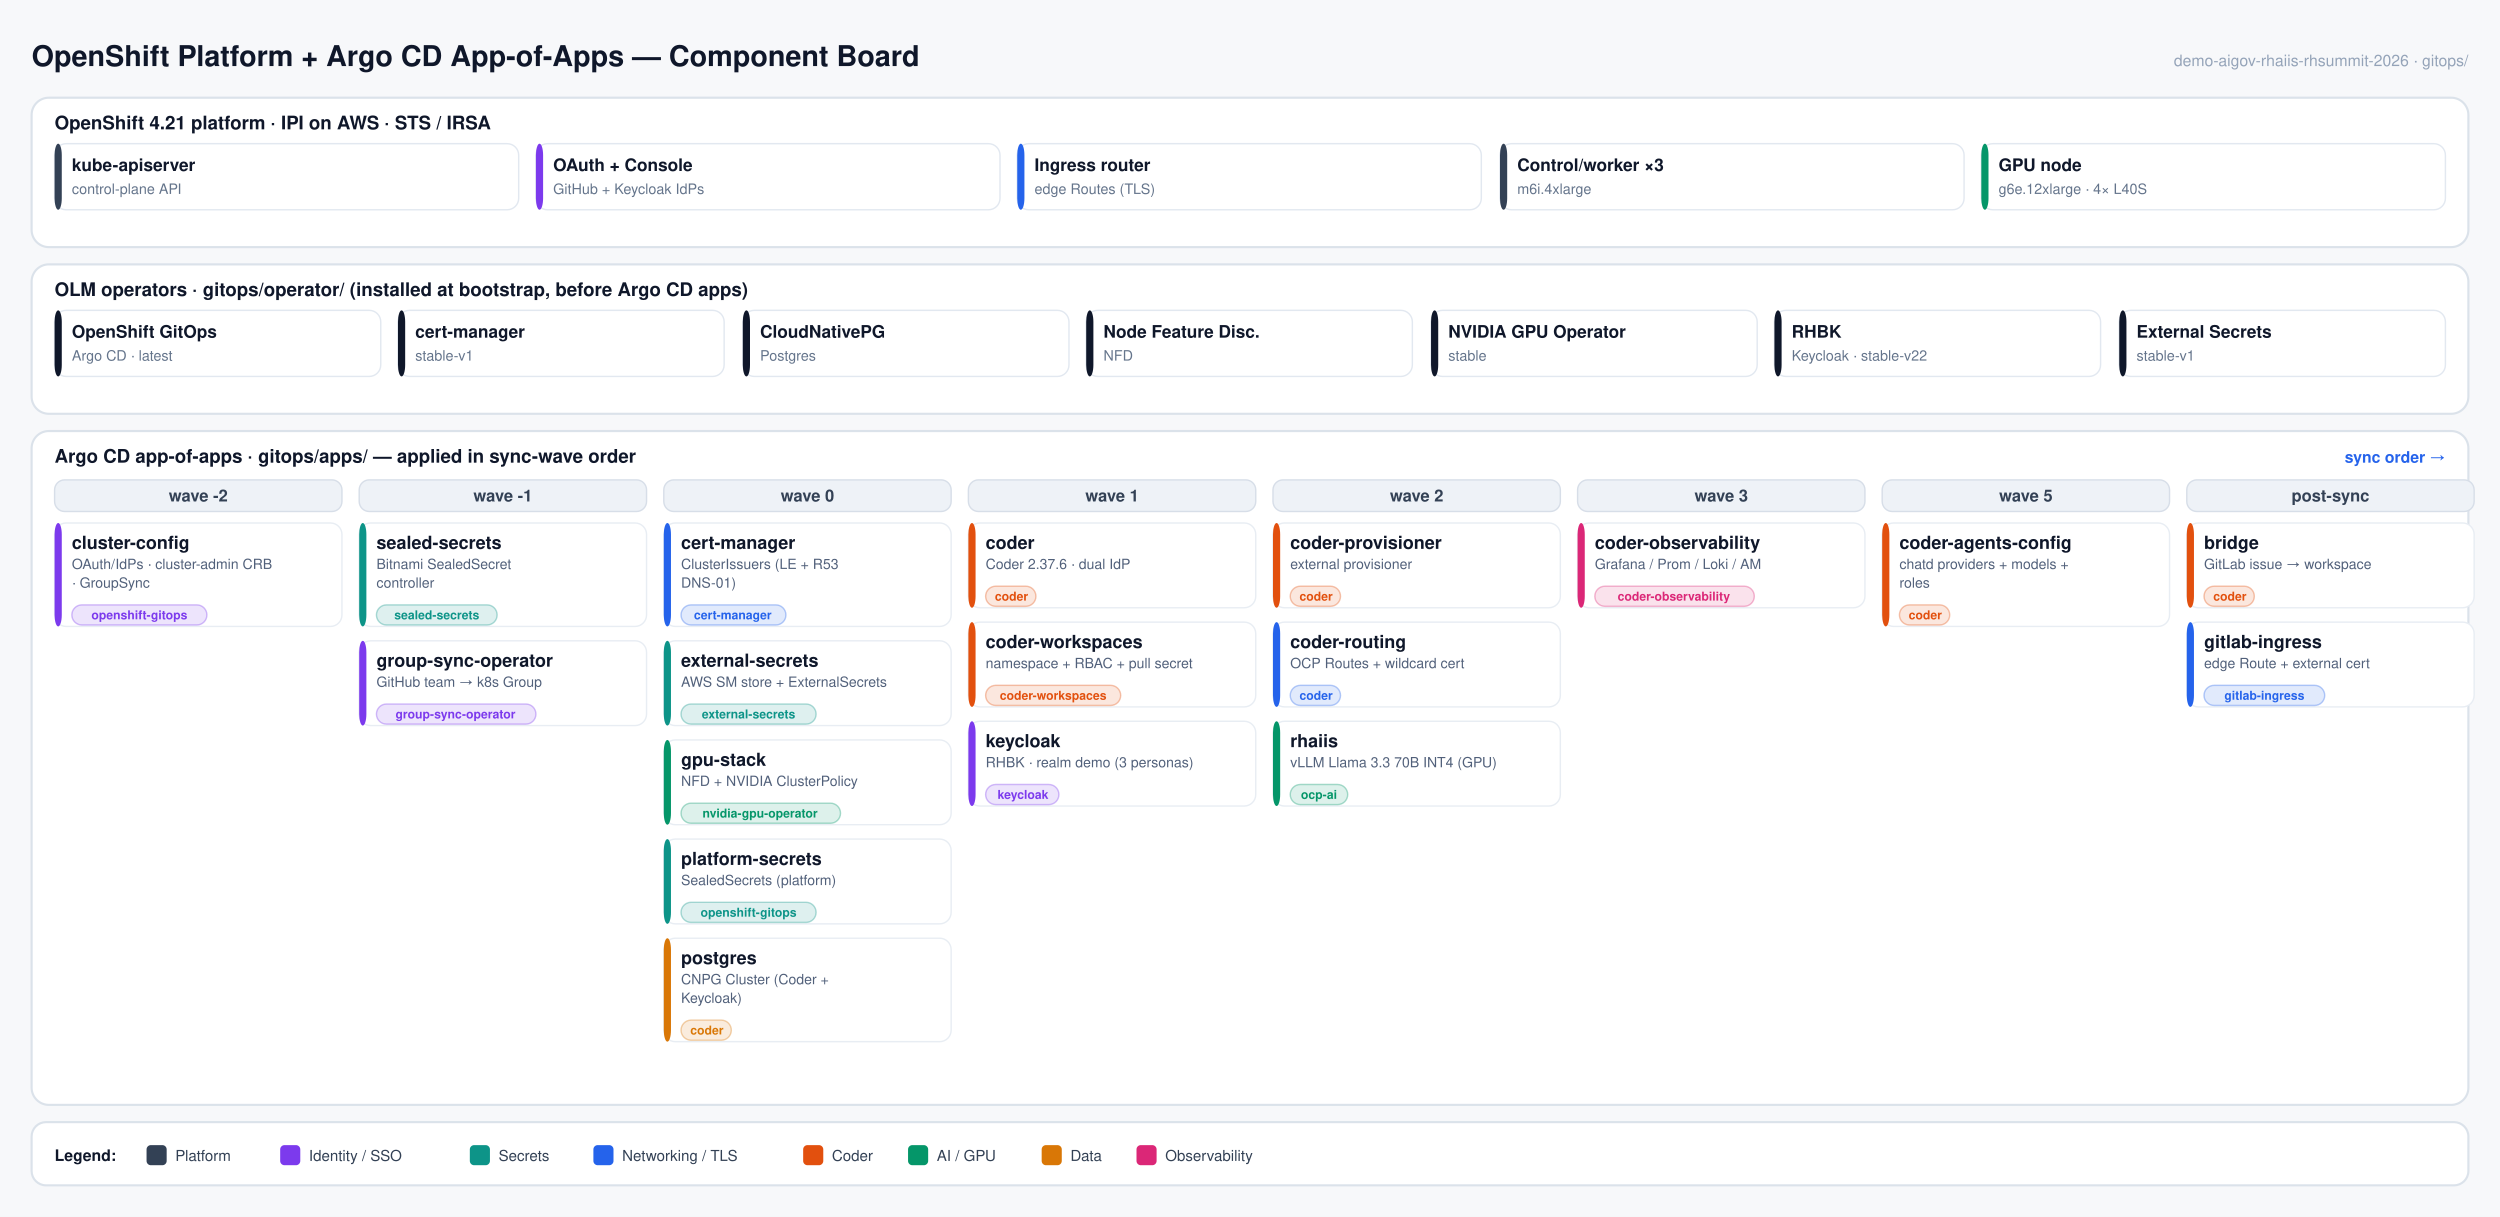
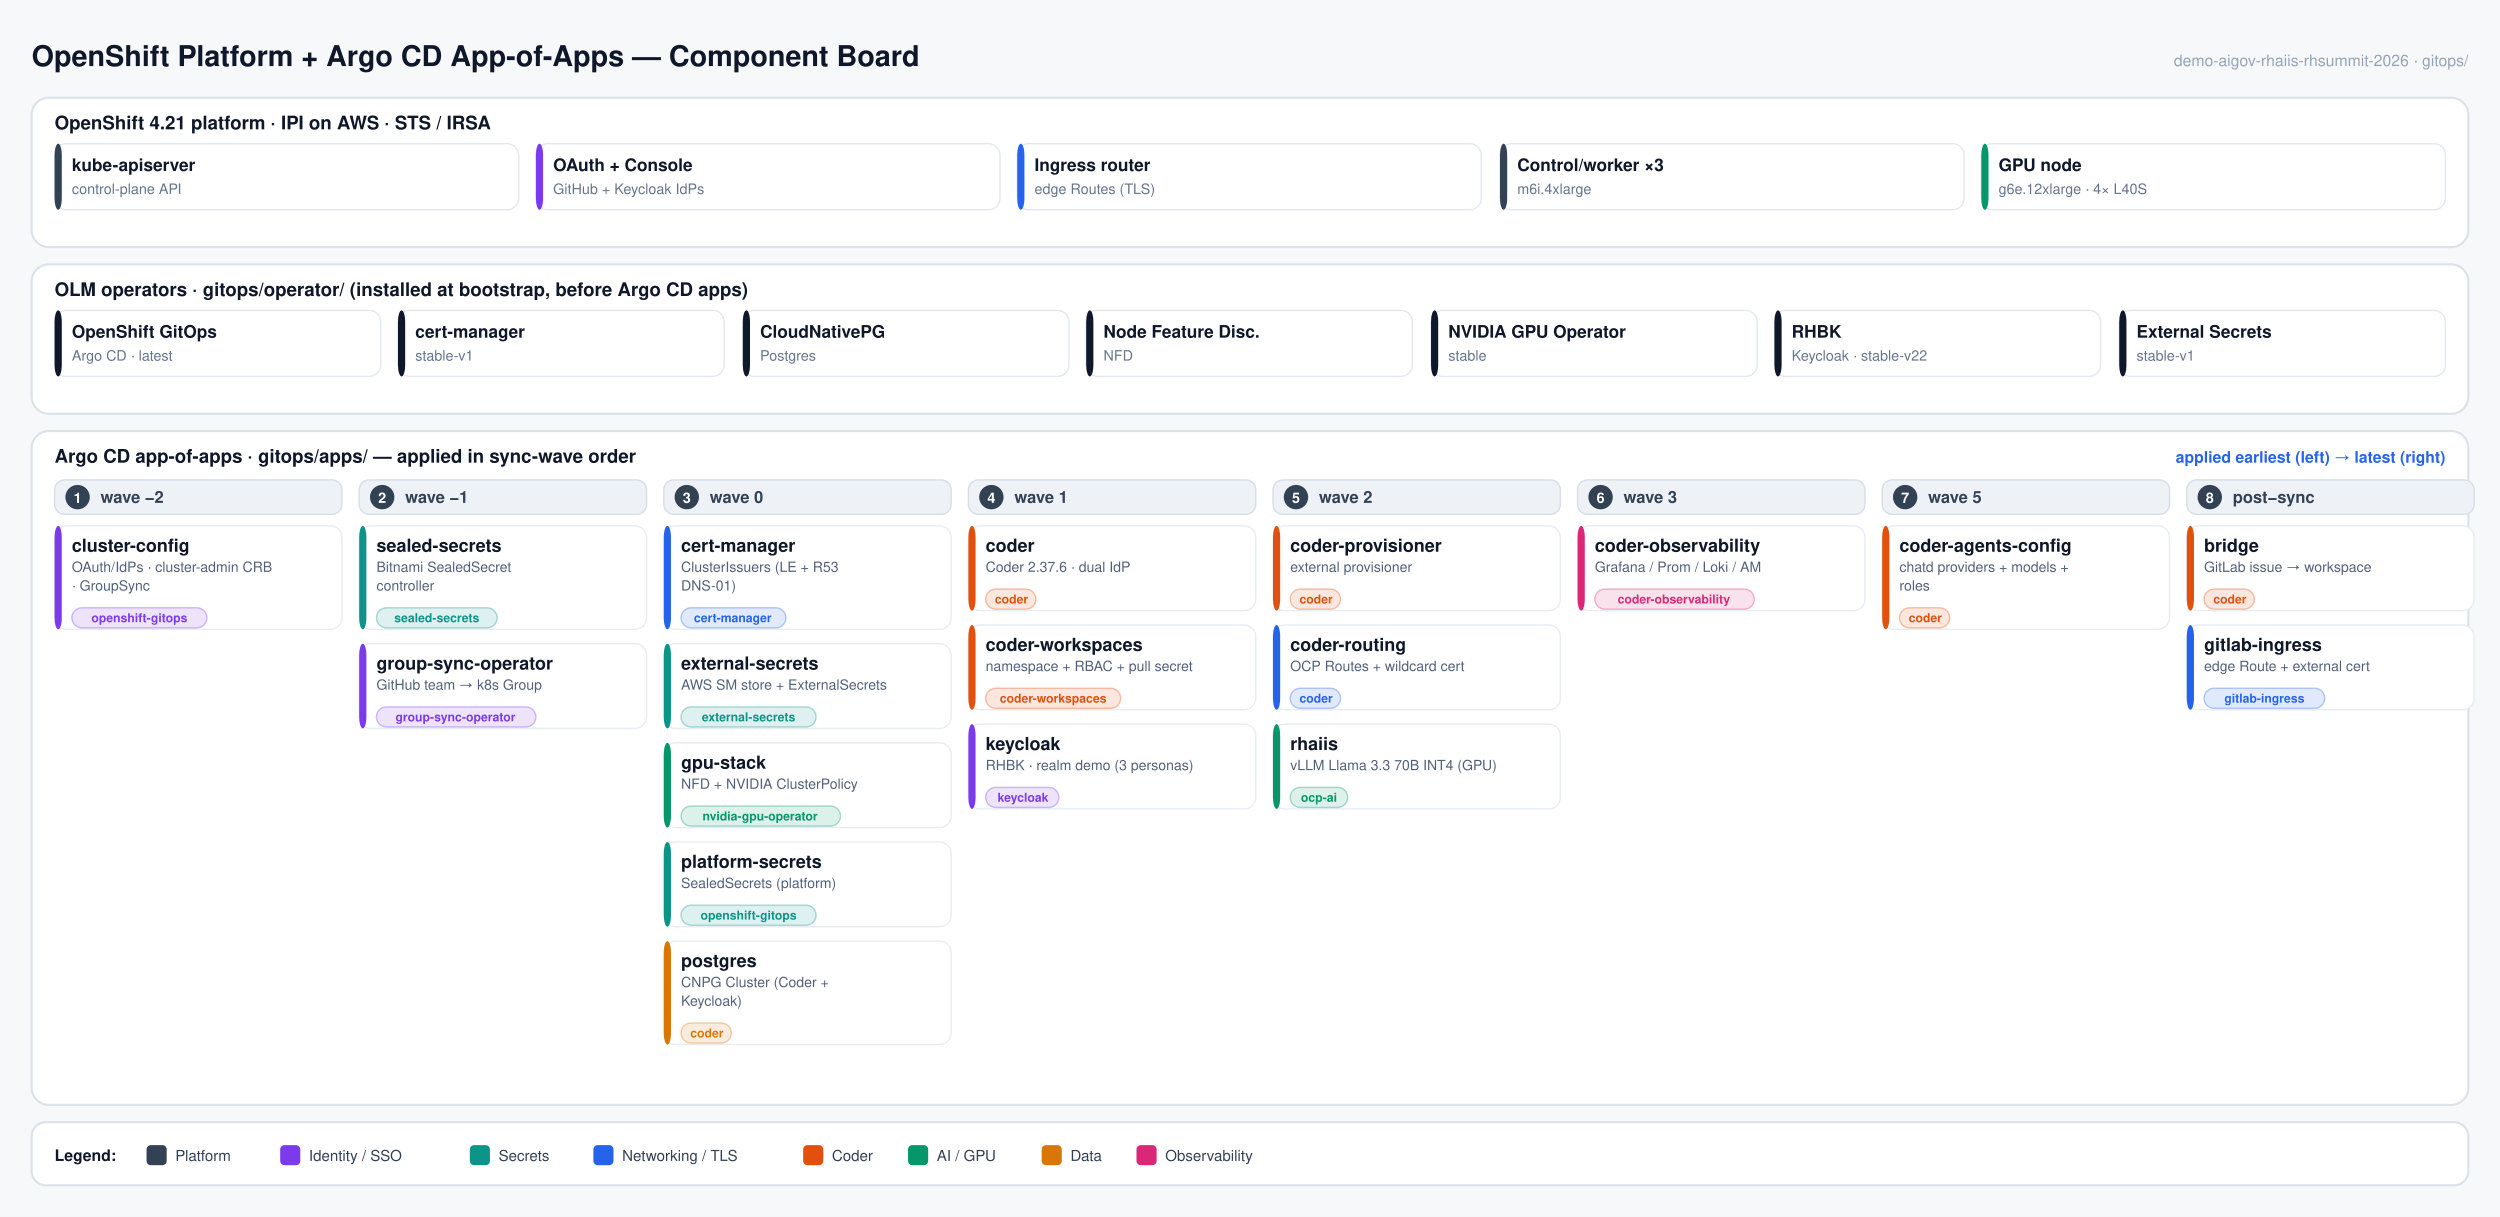
<svg xmlns="http://www.w3.org/2000/svg" width="1740" height="847" viewBox="0 0 1740 847">
  <rect x="0" y="0" width="1740" height="847" rx="0" fill="#f7f8fa" stroke="none" stroke-width="1" />
  <text x="22" y="46" font-family="Helvetica, Arial, sans-serif" font-size="20" font-weight="bold" fill="#0f172a" text-anchor="start">OpenShift Platform + Argo CD App-of-Apps — Component Board</text>
  <text x="1718" y="46" font-family="Helvetica, Arial, sans-serif" font-size="11" font-weight="normal" fill="#94a3b8" text-anchor="end">demo-aigov-rhaiis-rhsummit-2026  ·  gitops/</text>
  <rect x="22" y="68" width="1696" height="104" rx="12" fill="#ffffff" stroke="#dbe2ea" stroke-width="1.5" />
  <text x="38" y="90" font-family="Helvetica, Arial, sans-serif" font-size="13" font-weight="bold" fill="#0f172a" text-anchor="start">OpenShift 4.21 platform  ·  IPI on AWS  ·  STS / IRSA</text>
  <rect x="38" y="100" width="323" height="46" rx="8" fill="#ffffff" stroke="#e2e8f0" stroke-width="1" />
  <rect x="38" y="100" width="5" height="46" rx="8" fill="#334155" stroke="none" stroke-width="1" />
  <text x="50" y="119" font-family="Helvetica, Arial, sans-serif" font-size="12" font-weight="bold" fill="#0f172a" text-anchor="start">kube-apiserver</text>
  <text x="50" y="135" font-family="Helvetica, Arial, sans-serif" font-size="10" font-weight="normal" fill="#64748b" text-anchor="start">control-plane API</text>
  <rect x="373" y="100" width="323" height="46" rx="8" fill="#ffffff" stroke="#e2e8f0" stroke-width="1" />
  <rect x="373" y="100" width="5" height="46" rx="8" fill="#7c3aed" stroke="none" stroke-width="1" />
  <text x="385" y="119" font-family="Helvetica, Arial, sans-serif" font-size="12" font-weight="bold" fill="#0f172a" text-anchor="start">OAuth + Console</text>
  <text x="385" y="135" font-family="Helvetica, Arial, sans-serif" font-size="10" font-weight="normal" fill="#64748b" text-anchor="start">GitHub + Keycloak IdPs</text>
  <rect x="708" y="100" width="323" height="46" rx="8" fill="#ffffff" stroke="#e2e8f0" stroke-width="1" />
  <rect x="708" y="100" width="5" height="46" rx="8" fill="#2563eb" stroke="none" stroke-width="1" />
  <text x="720" y="119" font-family="Helvetica, Arial, sans-serif" font-size="12" font-weight="bold" fill="#0f172a" text-anchor="start">Ingress router</text>
  <text x="720" y="135" font-family="Helvetica, Arial, sans-serif" font-size="10" font-weight="normal" fill="#64748b" text-anchor="start">edge Routes (TLS)</text>
  <rect x="1044" y="100" width="323" height="46" rx="8" fill="#ffffff" stroke="#e2e8f0" stroke-width="1" />
  <rect x="1044" y="100" width="5" height="46" rx="8" fill="#334155" stroke="none" stroke-width="1" />
  <text x="1056" y="119" font-family="Helvetica, Arial, sans-serif" font-size="12" font-weight="bold" fill="#0f172a" text-anchor="start">Control/worker ×3</text>
  <text x="1056" y="135" font-family="Helvetica, Arial, sans-serif" font-size="10" font-weight="normal" fill="#64748b" text-anchor="start">m6i.4xlarge</text>
  <rect x="1379" y="100" width="323" height="46" rx="8" fill="#ffffff" stroke="#e2e8f0" stroke-width="1" />
  <rect x="1379" y="100" width="5" height="46" rx="8" fill="#059669" stroke="none" stroke-width="1" />
  <text x="1391" y="119" font-family="Helvetica, Arial, sans-serif" font-size="12" font-weight="bold" fill="#0f172a" text-anchor="start">GPU node</text>
  <text x="1391" y="135" font-family="Helvetica, Arial, sans-serif" font-size="10" font-weight="normal" fill="#64748b" text-anchor="start">g6e.12xlarge · 4× L40S</text>
  <rect x="22" y="184" width="1696" height="104" rx="12" fill="#ffffff" stroke="#dbe2ea" stroke-width="1.5" />
  <text x="38" y="206" font-family="Helvetica, Arial, sans-serif" font-size="13" font-weight="bold" fill="#0f172a" text-anchor="start">OLM operators  ·  gitops/operator/  (installed at bootstrap, before Argo CD apps)</text>
  <rect x="38" y="216" width="227" height="46" rx="8" fill="#ffffff" stroke="#e2e8f0" stroke-width="1" />
  <rect x="38" y="216" width="5" height="46" rx="8" fill="#0f172a" stroke="none" stroke-width="1" />
  <text x="50" y="235" font-family="Helvetica, Arial, sans-serif" font-size="12" font-weight="bold" fill="#0f172a" text-anchor="start">OpenShift GitOps</text>
  <text x="50" y="251" font-family="Helvetica, Arial, sans-serif" font-size="10" font-weight="normal" fill="#64748b" text-anchor="start">Argo CD · latest</text>
  <rect x="277" y="216" width="227" height="46" rx="8" fill="#ffffff" stroke="#e2e8f0" stroke-width="1" />
  <rect x="277" y="216" width="5" height="46" rx="8" fill="#0f172a" stroke="none" stroke-width="1" />
  <text x="289" y="235" font-family="Helvetica, Arial, sans-serif" font-size="12" font-weight="bold" fill="#0f172a" text-anchor="start">cert-manager</text>
  <text x="289" y="251" font-family="Helvetica, Arial, sans-serif" font-size="10" font-weight="normal" fill="#64748b" text-anchor="start">stable-v1</text>
  <rect x="517" y="216" width="227" height="46" rx="8" fill="#ffffff" stroke="#e2e8f0" stroke-width="1" />
  <rect x="517" y="216" width="5" height="46" rx="8" fill="#0f172a" stroke="none" stroke-width="1" />
  <text x="529" y="235" font-family="Helvetica, Arial, sans-serif" font-size="12" font-weight="bold" fill="#0f172a" text-anchor="start">CloudNativePG</text>
  <text x="529" y="251" font-family="Helvetica, Arial, sans-serif" font-size="10" font-weight="normal" fill="#64748b" text-anchor="start">Postgres</text>
  <rect x="756" y="216" width="227" height="46" rx="8" fill="#ffffff" stroke="#e2e8f0" stroke-width="1" />
  <rect x="756" y="216" width="5" height="46" rx="8" fill="#0f172a" stroke="none" stroke-width="1" />
  <text x="768" y="235" font-family="Helvetica, Arial, sans-serif" font-size="12" font-weight="bold" fill="#0f172a" text-anchor="start">Node Feature Disc.</text>
  <text x="768" y="251" font-family="Helvetica, Arial, sans-serif" font-size="10" font-weight="normal" fill="#64748b" text-anchor="start">NFD</text>
  <rect x="996" y="216" width="227" height="46" rx="8" fill="#ffffff" stroke="#e2e8f0" stroke-width="1" />
  <rect x="996" y="216" width="5" height="46" rx="8" fill="#0f172a" stroke="none" stroke-width="1" />
  <text x="1008" y="235" font-family="Helvetica, Arial, sans-serif" font-size="12" font-weight="bold" fill="#0f172a" text-anchor="start">NVIDIA GPU Operator</text>
  <text x="1008" y="251" font-family="Helvetica, Arial, sans-serif" font-size="10" font-weight="normal" fill="#64748b" text-anchor="start">stable</text>
  <rect x="1235" y="216" width="227" height="46" rx="8" fill="#ffffff" stroke="#e2e8f0" stroke-width="1" />
  <rect x="1235" y="216" width="5" height="46" rx="8" fill="#0f172a" stroke="none" stroke-width="1" />
  <text x="1247" y="235" font-family="Helvetica, Arial, sans-serif" font-size="12" font-weight="bold" fill="#0f172a" text-anchor="start">RHBK</text>
  <text x="1247" y="251" font-family="Helvetica, Arial, sans-serif" font-size="10" font-weight="normal" fill="#64748b" text-anchor="start">Keycloak · stable-v22</text>
  <rect x="1475" y="216" width="227" height="46" rx="8" fill="#ffffff" stroke="#e2e8f0" stroke-width="1" />
  <rect x="1475" y="216" width="5" height="46" rx="8" fill="#0f172a" stroke="none" stroke-width="1" />
  <text x="1487" y="235" font-family="Helvetica, Arial, sans-serif" font-size="12" font-weight="bold" fill="#0f172a" text-anchor="start">External Secrets</text>
  <text x="1487" y="251" font-family="Helvetica, Arial, sans-serif" font-size="10" font-weight="normal" fill="#64748b" text-anchor="start">stable-v1</text>
  <rect x="22" y="300" width="1696" height="469" rx="12" fill="#ffffff" stroke="#dbe2ea" stroke-width="1.5" />
  <text x="38" y="322" font-family="Helvetica, Arial, sans-serif" font-size="13" font-weight="bold" fill="#0f172a" text-anchor="start">Argo CD app-of-apps  ·  gitops/apps/  —  applied in sync-wave order</text>
-   <text x="1702" y="322" font-family="Helvetica, Arial, sans-serif" font-size="11" font-weight="bold" fill="#2563eb" text-anchor="end">sync order  →</text>
-   <rect x="38" y="334" width="200" height="22" rx="7" fill="#eef2f7" stroke="#d7dee8" stroke-width="1" />
-   <text x="138" y="349" font-family="Helvetica, Arial, sans-serif" font-size="11.5" font-weight="bold" fill="#334155" text-anchor="middle">wave -2</text>
-   <rect x="38" y="364" width="200" height="72" rx="8" fill="#ffffff" stroke="#e8edf3" stroke-width="1" />
-   <rect x="38" y="364" width="5" height="72" rx="8" fill="#7c3aed" stroke="none" stroke-width="1" />
-   <text x="50" y="382" font-family="Helvetica, Arial, sans-serif" font-size="12.5" font-weight="bold" fill="#0f172a" text-anchor="start">cluster-config</text>
-   <text x="50" y="396" font-family="Helvetica, Arial, sans-serif" font-size="9.8" font-weight="normal" fill="#51607a" text-anchor="start">OAuth/IdPs · cluster-admin CRB</text>
-   <text x="50" y="409" font-family="Helvetica, Arial, sans-serif" font-size="9.8" font-weight="normal" fill="#51607a" text-anchor="start">· GroupSync</text>
-   <rect x="50" y="421" width="94" height="14" rx="7" fill="#7c3aed22" stroke="#7c3aed55" stroke-width="1" />
-   <text x="97" y="431" font-family="Helvetica, Arial, sans-serif" font-size="8.5" font-weight="bold" fill="#7c3aed" text-anchor="middle">openshift-gitops</text>
-   <rect x="250" y="334" width="200" height="22" rx="7" fill="#eef2f7" stroke="#d7dee8" stroke-width="1" />
-   <text x="350" y="349" font-family="Helvetica, Arial, sans-serif" font-size="11.5" font-weight="bold" fill="#334155" text-anchor="middle">wave -1</text>
-   <rect x="250" y="364" width="200" height="72" rx="8" fill="#ffffff" stroke="#e8edf3" stroke-width="1" />
-   <rect x="250" y="364" width="5" height="72" rx="8" fill="#0d9488" stroke="none" stroke-width="1" />
-   <text x="262" y="382" font-family="Helvetica, Arial, sans-serif" font-size="12.5" font-weight="bold" fill="#0f172a" text-anchor="start">sealed-secrets</text>
-   <text x="262" y="396" font-family="Helvetica, Arial, sans-serif" font-size="9.8" font-weight="normal" fill="#51607a" text-anchor="start">Bitnami SealedSecret</text>
-   <text x="262" y="409" font-family="Helvetica, Arial, sans-serif" font-size="9.8" font-weight="normal" fill="#51607a" text-anchor="start">controller</text>
-   <rect x="262" y="421" width="84" height="14" rx="7" fill="#0d948822" stroke="#0d948855" stroke-width="1" />
-   <text x="304" y="431" font-family="Helvetica, Arial, sans-serif" font-size="8.5" font-weight="bold" fill="#0d9488" text-anchor="middle">sealed-secrets</text>
-   <rect x="250" y="446" width="200" height="59" rx="8" fill="#ffffff" stroke="#e8edf3" stroke-width="1" />
-   <rect x="250" y="446" width="5" height="59" rx="8" fill="#7c3aed" stroke="none" stroke-width="1" />
-   <text x="262" y="464" font-family="Helvetica, Arial, sans-serif" font-size="12.5" font-weight="bold" fill="#0f172a" text-anchor="start">group-sync-operator</text>
-   <text x="262" y="478" font-family="Helvetica, Arial, sans-serif" font-size="9.8" font-weight="normal" fill="#51607a" text-anchor="start">GitHub team → k8s Group</text>
-   <rect x="262" y="490" width="111" height="14" rx="7" fill="#7c3aed22" stroke="#7c3aed55" stroke-width="1" />
-   <text x="317" y="500" font-family="Helvetica, Arial, sans-serif" font-size="8.5" font-weight="bold" fill="#7c3aed" text-anchor="middle">group-sync-operator</text>
-   <rect x="462" y="334" width="200" height="22" rx="7" fill="#eef2f7" stroke="#d7dee8" stroke-width="1" />
-   <text x="562" y="349" font-family="Helvetica, Arial, sans-serif" font-size="11.5" font-weight="bold" fill="#334155" text-anchor="middle">wave 0</text>
-   <rect x="462" y="364" width="200" height="72" rx="8" fill="#ffffff" stroke="#e8edf3" stroke-width="1" />
-   <rect x="462" y="364" width="5" height="72" rx="8" fill="#2563eb" stroke="none" stroke-width="1" />
-   <text x="474" y="382" font-family="Helvetica, Arial, sans-serif" font-size="12.5" font-weight="bold" fill="#0f172a" text-anchor="start">cert-manager</text>
-   <text x="474" y="396" font-family="Helvetica, Arial, sans-serif" font-size="9.8" font-weight="normal" fill="#51607a" text-anchor="start">ClusterIssuers (LE + R53</text>
-   <text x="474" y="409" font-family="Helvetica, Arial, sans-serif" font-size="9.8" font-weight="normal" fill="#51607a" text-anchor="start">DNS-01)</text>
-   <rect x="474" y="421" width="73" height="14" rx="7" fill="#2563eb22" stroke="#2563eb55" stroke-width="1" />
-   <text x="510" y="431" font-family="Helvetica, Arial, sans-serif" font-size="8.5" font-weight="bold" fill="#2563eb" text-anchor="middle">cert-manager</text>
-   <rect x="462" y="446" width="200" height="59" rx="8" fill="#ffffff" stroke="#e8edf3" stroke-width="1" />
-   <rect x="462" y="446" width="5" height="59" rx="8" fill="#0d9488" stroke="none" stroke-width="1" />
-   <text x="474" y="464" font-family="Helvetica, Arial, sans-serif" font-size="12.5" font-weight="bold" fill="#0f172a" text-anchor="start">external-secrets</text>
-   <text x="474" y="478" font-family="Helvetica, Arial, sans-serif" font-size="9.8" font-weight="normal" fill="#51607a" text-anchor="start">AWS SM store + ExternalSecrets</text>
-   <rect x="474" y="490" width="94" height="14" rx="7" fill="#0d948822" stroke="#0d948855" stroke-width="1" />
-   <text x="521" y="500" font-family="Helvetica, Arial, sans-serif" font-size="8.5" font-weight="bold" fill="#0d9488" text-anchor="middle">external-secrets</text>
-   <rect x="462" y="515" width="200" height="59" rx="8" fill="#ffffff" stroke="#e8edf3" stroke-width="1" />
-   <rect x="462" y="515" width="5" height="59" rx="8" fill="#059669" stroke="none" stroke-width="1" />
-   <text x="474" y="533" font-family="Helvetica, Arial, sans-serif" font-size="12.5" font-weight="bold" fill="#0f172a" text-anchor="start">gpu-stack</text>
-   <text x="474" y="547" font-family="Helvetica, Arial, sans-serif" font-size="9.8" font-weight="normal" fill="#51607a" text-anchor="start">NFD + NVIDIA ClusterPolicy</text>
-   <rect x="474" y="559" width="111" height="14" rx="7" fill="#05966922" stroke="#05966955" stroke-width="1" />
-   <text x="529" y="569" font-family="Helvetica, Arial, sans-serif" font-size="8.5" font-weight="bold" fill="#059669" text-anchor="middle">nvidia-gpu-operator</text>
-   <rect x="462" y="584" width="200" height="59" rx="8" fill="#ffffff" stroke="#e8edf3" stroke-width="1" />
-   <rect x="462" y="584" width="5" height="59" rx="8" fill="#0d9488" stroke="none" stroke-width="1" />
-   <text x="474" y="602" font-family="Helvetica, Arial, sans-serif" font-size="12.5" font-weight="bold" fill="#0f172a" text-anchor="start">platform-secrets</text>
-   <text x="474" y="616" font-family="Helvetica, Arial, sans-serif" font-size="9.8" font-weight="normal" fill="#51607a" text-anchor="start">SealedSecrets (platform)</text>
-   <rect x="474" y="628" width="94" height="14" rx="7" fill="#0d948822" stroke="#0d948855" stroke-width="1" />
-   <text x="521" y="638" font-family="Helvetica, Arial, sans-serif" font-size="8.5" font-weight="bold" fill="#0d9488" text-anchor="middle">openshift-gitops</text>
-   <rect x="462" y="653" width="200" height="72" rx="8" fill="#ffffff" stroke="#e8edf3" stroke-width="1" />
-   <rect x="462" y="653" width="5" height="72" rx="8" fill="#d97706" stroke="none" stroke-width="1" />
-   <text x="474" y="671" font-family="Helvetica, Arial, sans-serif" font-size="12.5" font-weight="bold" fill="#0f172a" text-anchor="start">postgres</text>
-   <text x="474" y="685" font-family="Helvetica, Arial, sans-serif" font-size="9.8" font-weight="normal" fill="#51607a" text-anchor="start">CNPG Cluster (Coder +</text>
-   <text x="474" y="698" font-family="Helvetica, Arial, sans-serif" font-size="9.8" font-weight="normal" fill="#51607a" text-anchor="start">Keycloak)</text>
-   <rect x="474" y="710" width="35" height="14" rx="7" fill="#d9770622" stroke="#d9770655" stroke-width="1" />
-   <text x="492" y="720" font-family="Helvetica, Arial, sans-serif" font-size="8.5" font-weight="bold" fill="#d97706" text-anchor="middle">coder</text>
-   <rect x="674" y="334" width="200" height="22" rx="7" fill="#eef2f7" stroke="#d7dee8" stroke-width="1" />
-   <text x="774" y="349" font-family="Helvetica, Arial, sans-serif" font-size="11.5" font-weight="bold" fill="#334155" text-anchor="middle">wave 1</text>
-   <rect x="674" y="364" width="200" height="59" rx="8" fill="#ffffff" stroke="#e8edf3" stroke-width="1" />
-   <rect x="674" y="364" width="5" height="59" rx="8" fill="#e2500e" stroke="none" stroke-width="1" />
-   <text x="686" y="382" font-family="Helvetica, Arial, sans-serif" font-size="12.5" font-weight="bold" fill="#0f172a" text-anchor="start">coder</text>
-   <text x="686" y="396" font-family="Helvetica, Arial, sans-serif" font-size="9.8" font-weight="normal" fill="#51607a" text-anchor="start">Coder 2.37.6 · dual IdP</text>
-   <rect x="686" y="408" width="35" height="14" rx="7" fill="#e2500e22" stroke="#e2500e55" stroke-width="1" />
-   <text x="704" y="418" font-family="Helvetica, Arial, sans-serif" font-size="8.5" font-weight="bold" fill="#e2500e" text-anchor="middle">coder</text>
-   <rect x="674" y="433" width="200" height="59" rx="8" fill="#ffffff" stroke="#e8edf3" stroke-width="1" />
-   <rect x="674" y="433" width="5" height="59" rx="8" fill="#e2500e" stroke="none" stroke-width="1" />
-   <text x="686" y="451" font-family="Helvetica, Arial, sans-serif" font-size="12.5" font-weight="bold" fill="#0f172a" text-anchor="start">coder-workspaces</text>
-   <text x="686" y="465" font-family="Helvetica, Arial, sans-serif" font-size="9.8" font-weight="normal" fill="#51607a" text-anchor="start">namespace + RBAC + pull secret</text>
-   <rect x="686" y="477" width="94" height="14" rx="7" fill="#e2500e22" stroke="#e2500e55" stroke-width="1" />
-   <text x="733" y="487" font-family="Helvetica, Arial, sans-serif" font-size="8.5" font-weight="bold" fill="#e2500e" text-anchor="middle">coder-workspaces</text>
-   <rect x="674" y="502" width="200" height="59" rx="8" fill="#ffffff" stroke="#e8edf3" stroke-width="1" />
-   <rect x="674" y="502" width="5" height="59" rx="8" fill="#7c3aed" stroke="none" stroke-width="1" />
-   <text x="686" y="520" font-family="Helvetica, Arial, sans-serif" font-size="12.5" font-weight="bold" fill="#0f172a" text-anchor="start">keycloak</text>
-   <text x="686" y="534" font-family="Helvetica, Arial, sans-serif" font-size="9.8" font-weight="normal" fill="#51607a" text-anchor="start">RHBK · realm demo (3 personas)</text>
-   <rect x="686" y="546" width="51" height="14" rx="7" fill="#7c3aed22" stroke="#7c3aed55" stroke-width="1" />
-   <text x="712" y="556" font-family="Helvetica, Arial, sans-serif" font-size="8.5" font-weight="bold" fill="#7c3aed" text-anchor="middle">keycloak</text>
-   <rect x="886" y="334" width="200" height="22" rx="7" fill="#eef2f7" stroke="#d7dee8" stroke-width="1" />
-   <text x="986" y="349" font-family="Helvetica, Arial, sans-serif" font-size="11.5" font-weight="bold" fill="#334155" text-anchor="middle">wave 2</text>
-   <rect x="886" y="364" width="200" height="59" rx="8" fill="#ffffff" stroke="#e8edf3" stroke-width="1" />
-   <rect x="886" y="364" width="5" height="59" rx="8" fill="#e2500e" stroke="none" stroke-width="1" />
-   <text x="898" y="382" font-family="Helvetica, Arial, sans-serif" font-size="12.5" font-weight="bold" fill="#0f172a" text-anchor="start">coder-provisioner</text>
-   <text x="898" y="396" font-family="Helvetica, Arial, sans-serif" font-size="9.8" font-weight="normal" fill="#51607a" text-anchor="start">external provisioner</text>
-   <rect x="898" y="408" width="35" height="14" rx="7" fill="#e2500e22" stroke="#e2500e55" stroke-width="1" />
-   <text x="916" y="418" font-family="Helvetica, Arial, sans-serif" font-size="8.5" font-weight="bold" fill="#e2500e" text-anchor="middle">coder</text>
-   <rect x="886" y="433" width="200" height="59" rx="8" fill="#ffffff" stroke="#e8edf3" stroke-width="1" />
-   <rect x="886" y="433" width="5" height="59" rx="8" fill="#2563eb" stroke="none" stroke-width="1" />
-   <text x="898" y="451" font-family="Helvetica, Arial, sans-serif" font-size="12.5" font-weight="bold" fill="#0f172a" text-anchor="start">coder-routing</text>
-   <text x="898" y="465" font-family="Helvetica, Arial, sans-serif" font-size="9.8" font-weight="normal" fill="#51607a" text-anchor="start">OCP Routes + wildcard cert</text>
-   <rect x="898" y="477" width="35" height="14" rx="7" fill="#2563eb22" stroke="#2563eb55" stroke-width="1" />
-   <text x="916" y="487" font-family="Helvetica, Arial, sans-serif" font-size="8.5" font-weight="bold" fill="#2563eb" text-anchor="middle">coder</text>
-   <rect x="886" y="502" width="200" height="59" rx="8" fill="#ffffff" stroke="#e8edf3" stroke-width="1" />
-   <rect x="886" y="502" width="5" height="59" rx="8" fill="#059669" stroke="none" stroke-width="1" />
-   <text x="898" y="520" font-family="Helvetica, Arial, sans-serif" font-size="12.5" font-weight="bold" fill="#0f172a" text-anchor="start">rhaiis</text>
-   <text x="898" y="534" font-family="Helvetica, Arial, sans-serif" font-size="9.8" font-weight="normal" fill="#51607a" text-anchor="start">vLLM Llama 3.3 70B INT4 (GPU)</text>
-   <rect x="898" y="546" width="40" height="14" rx="7" fill="#05966922" stroke="#05966955" stroke-width="1" />
-   <text x="918" y="556" font-family="Helvetica, Arial, sans-serif" font-size="8.5" font-weight="bold" fill="#059669" text-anchor="middle">ocp-ai</text>
-   <rect x="1098" y="334" width="200" height="22" rx="7" fill="#eef2f7" stroke="#d7dee8" stroke-width="1" />
-   <text x="1198" y="349" font-family="Helvetica, Arial, sans-serif" font-size="11.5" font-weight="bold" fill="#334155" text-anchor="middle">wave 3</text>
-   <rect x="1098" y="364" width="200" height="59" rx="8" fill="#ffffff" stroke="#e8edf3" stroke-width="1" />
-   <rect x="1098" y="364" width="5" height="59" rx="8" fill="#db2777" stroke="none" stroke-width="1" />
-   <text x="1110" y="382" font-family="Helvetica, Arial, sans-serif" font-size="12.5" font-weight="bold" fill="#0f172a" text-anchor="start">coder-observability</text>
-   <text x="1110" y="396" font-family="Helvetica, Arial, sans-serif" font-size="9.8" font-weight="normal" fill="#51607a" text-anchor="start">Grafana / Prom / Loki / AM</text>
-   <rect x="1110" y="408" width="111" height="14" rx="7" fill="#db277722" stroke="#db277755" stroke-width="1" />
-   <text x="1165" y="418" font-family="Helvetica, Arial, sans-serif" font-size="8.5" font-weight="bold" fill="#db2777" text-anchor="middle">coder-observability</text>
-   <rect x="1310" y="334" width="200" height="22" rx="7" fill="#eef2f7" stroke="#d7dee8" stroke-width="1" />
-   <text x="1410" y="349" font-family="Helvetica, Arial, sans-serif" font-size="11.5" font-weight="bold" fill="#334155" text-anchor="middle">wave 5</text>
-   <rect x="1310" y="364" width="200" height="72" rx="8" fill="#ffffff" stroke="#e8edf3" stroke-width="1" />
-   <rect x="1310" y="364" width="5" height="72" rx="8" fill="#e2500e" stroke="none" stroke-width="1" />
-   <text x="1322" y="382" font-family="Helvetica, Arial, sans-serif" font-size="12.5" font-weight="bold" fill="#0f172a" text-anchor="start">coder-agents-config</text>
-   <text x="1322" y="396" font-family="Helvetica, Arial, sans-serif" font-size="9.8" font-weight="normal" fill="#51607a" text-anchor="start">chatd providers + models +</text>
-   <text x="1322" y="409" font-family="Helvetica, Arial, sans-serif" font-size="9.8" font-weight="normal" fill="#51607a" text-anchor="start">roles</text>
-   <rect x="1322" y="421" width="35" height="14" rx="7" fill="#e2500e22" stroke="#e2500e55" stroke-width="1" />
-   <text x="1340" y="431" font-family="Helvetica, Arial, sans-serif" font-size="8.5" font-weight="bold" fill="#e2500e" text-anchor="middle">coder</text>
-   <rect x="1522" y="334" width="200" height="22" rx="7" fill="#eef2f7" stroke="#d7dee8" stroke-width="1" />
-   <text x="1622" y="349" font-family="Helvetica, Arial, sans-serif" font-size="11.5" font-weight="bold" fill="#334155" text-anchor="middle">post-sync</text>
-   <rect x="1522" y="364" width="200" height="59" rx="8" fill="#ffffff" stroke="#e8edf3" stroke-width="1" />
-   <rect x="1522" y="364" width="5" height="59" rx="8" fill="#e2500e" stroke="none" stroke-width="1" />
-   <text x="1534" y="382" font-family="Helvetica, Arial, sans-serif" font-size="12.5" font-weight="bold" fill="#0f172a" text-anchor="start">bridge</text>
-   <text x="1534" y="396" font-family="Helvetica, Arial, sans-serif" font-size="9.8" font-weight="normal" fill="#51607a" text-anchor="start">GitLab issue → workspace</text>
-   <rect x="1534" y="408" width="35" height="14" rx="7" fill="#e2500e22" stroke="#e2500e55" stroke-width="1" />
-   <text x="1552" y="418" font-family="Helvetica, Arial, sans-serif" font-size="8.5" font-weight="bold" fill="#e2500e" text-anchor="middle">coder</text>
-   <rect x="1522" y="433" width="200" height="59" rx="8" fill="#ffffff" stroke="#e8edf3" stroke-width="1" />
-   <rect x="1522" y="433" width="5" height="59" rx="8" fill="#2563eb" stroke="none" stroke-width="1" />
-   <text x="1534" y="451" font-family="Helvetica, Arial, sans-serif" font-size="12.5" font-weight="bold" fill="#0f172a" text-anchor="start">gitlab-ingress</text>
-   <text x="1534" y="465" font-family="Helvetica, Arial, sans-serif" font-size="9.8" font-weight="normal" fill="#51607a" text-anchor="start">edge Route + external cert</text>
-   <rect x="1534" y="477" width="84" height="14" rx="7" fill="#2563eb22" stroke="#2563eb55" stroke-width="1" />
-   <text x="1576" y="487" font-family="Helvetica, Arial, sans-serif" font-size="8.5" font-weight="bold" fill="#2563eb" text-anchor="middle">gitlab-ingress</text>
+   <text x="1702" y="322" font-family="Helvetica, Arial, sans-serif" font-size="11" font-weight="bold" fill="#2563eb" text-anchor="end">applied earliest (left)  →  latest (right)</text>
+   <rect x="38" y="334" width="200" height="24" rx="7" fill="#eef2f7" stroke="#d7dee8" stroke-width="1" />
+   <circle cx="54" cy="346" r="8.5" fill="#334155" />
+   <text x="54" y="350" font-family="Helvetica, Arial, sans-serif" font-size="10" font-weight="bold" fill="#ffffff" text-anchor="middle">1</text>
+   <text x="70" y="350" font-family="Helvetica, Arial, sans-serif" font-size="11.5" font-weight="bold" fill="#334155" text-anchor="start">wave −2</text>
+   <rect x="38" y="366" width="200" height="72" rx="8" fill="#ffffff" stroke="#e8edf3" stroke-width="1" />
+   <rect x="38" y="366" width="5" height="72" rx="8" fill="#7c3aed" stroke="none" stroke-width="1" />
+   <text x="50" y="384" font-family="Helvetica, Arial, sans-serif" font-size="12.5" font-weight="bold" fill="#0f172a" text-anchor="start">cluster-config</text>
+   <text x="50" y="398" font-family="Helvetica, Arial, sans-serif" font-size="9.8" font-weight="normal" fill="#51607a" text-anchor="start">OAuth/IdPs · cluster-admin CRB</text>
+   <text x="50" y="411" font-family="Helvetica, Arial, sans-serif" font-size="9.8" font-weight="normal" fill="#51607a" text-anchor="start">· GroupSync</text>
+   <rect x="50" y="423" width="94" height="14" rx="7" fill="#7c3aed22" stroke="#7c3aed55" stroke-width="1" />
+   <text x="97" y="433" font-family="Helvetica, Arial, sans-serif" font-size="8.5" font-weight="bold" fill="#7c3aed" text-anchor="middle">openshift-gitops</text>
+   <rect x="250" y="334" width="200" height="24" rx="7" fill="#eef2f7" stroke="#d7dee8" stroke-width="1" />
+   <circle cx="266" cy="346" r="8.5" fill="#334155" />
+   <text x="266" y="350" font-family="Helvetica, Arial, sans-serif" font-size="10" font-weight="bold" fill="#ffffff" text-anchor="middle">2</text>
+   <text x="282" y="350" font-family="Helvetica, Arial, sans-serif" font-size="11.5" font-weight="bold" fill="#334155" text-anchor="start">wave −1</text>
+   <rect x="250" y="366" width="200" height="72" rx="8" fill="#ffffff" stroke="#e8edf3" stroke-width="1" />
+   <rect x="250" y="366" width="5" height="72" rx="8" fill="#0d9488" stroke="none" stroke-width="1" />
+   <text x="262" y="384" font-family="Helvetica, Arial, sans-serif" font-size="12.5" font-weight="bold" fill="#0f172a" text-anchor="start">sealed-secrets</text>
+   <text x="262" y="398" font-family="Helvetica, Arial, sans-serif" font-size="9.8" font-weight="normal" fill="#51607a" text-anchor="start">Bitnami SealedSecret</text>
+   <text x="262" y="411" font-family="Helvetica, Arial, sans-serif" font-size="9.8" font-weight="normal" fill="#51607a" text-anchor="start">controller</text>
+   <rect x="262" y="423" width="84" height="14" rx="7" fill="#0d948822" stroke="#0d948855" stroke-width="1" />
+   <text x="304" y="433" font-family="Helvetica, Arial, sans-serif" font-size="8.5" font-weight="bold" fill="#0d9488" text-anchor="middle">sealed-secrets</text>
+   <rect x="250" y="448" width="200" height="59" rx="8" fill="#ffffff" stroke="#e8edf3" stroke-width="1" />
+   <rect x="250" y="448" width="5" height="59" rx="8" fill="#7c3aed" stroke="none" stroke-width="1" />
+   <text x="262" y="466" font-family="Helvetica, Arial, sans-serif" font-size="12.5" font-weight="bold" fill="#0f172a" text-anchor="start">group-sync-operator</text>
+   <text x="262" y="480" font-family="Helvetica, Arial, sans-serif" font-size="9.8" font-weight="normal" fill="#51607a" text-anchor="start">GitHub team → k8s Group</text>
+   <rect x="262" y="492" width="111" height="14" rx="7" fill="#7c3aed22" stroke="#7c3aed55" stroke-width="1" />
+   <text x="317" y="502" font-family="Helvetica, Arial, sans-serif" font-size="8.5" font-weight="bold" fill="#7c3aed" text-anchor="middle">group-sync-operator</text>
+   <rect x="462" y="334" width="200" height="24" rx="7" fill="#eef2f7" stroke="#d7dee8" stroke-width="1" />
+   <circle cx="478" cy="346" r="8.5" fill="#334155" />
+   <text x="478" y="350" font-family="Helvetica, Arial, sans-serif" font-size="10" font-weight="bold" fill="#ffffff" text-anchor="middle">3</text>
+   <text x="494" y="350" font-family="Helvetica, Arial, sans-serif" font-size="11.5" font-weight="bold" fill="#334155" text-anchor="start">wave 0</text>
+   <rect x="462" y="366" width="200" height="72" rx="8" fill="#ffffff" stroke="#e8edf3" stroke-width="1" />
+   <rect x="462" y="366" width="5" height="72" rx="8" fill="#2563eb" stroke="none" stroke-width="1" />
+   <text x="474" y="384" font-family="Helvetica, Arial, sans-serif" font-size="12.5" font-weight="bold" fill="#0f172a" text-anchor="start">cert-manager</text>
+   <text x="474" y="398" font-family="Helvetica, Arial, sans-serif" font-size="9.8" font-weight="normal" fill="#51607a" text-anchor="start">ClusterIssuers (LE + R53</text>
+   <text x="474" y="411" font-family="Helvetica, Arial, sans-serif" font-size="9.8" font-weight="normal" fill="#51607a" text-anchor="start">DNS-01)</text>
+   <rect x="474" y="423" width="73" height="14" rx="7" fill="#2563eb22" stroke="#2563eb55" stroke-width="1" />
+   <text x="510" y="433" font-family="Helvetica, Arial, sans-serif" font-size="8.5" font-weight="bold" fill="#2563eb" text-anchor="middle">cert-manager</text>
+   <rect x="462" y="448" width="200" height="59" rx="8" fill="#ffffff" stroke="#e8edf3" stroke-width="1" />
+   <rect x="462" y="448" width="5" height="59" rx="8" fill="#0d9488" stroke="none" stroke-width="1" />
+   <text x="474" y="466" font-family="Helvetica, Arial, sans-serif" font-size="12.5" font-weight="bold" fill="#0f172a" text-anchor="start">external-secrets</text>
+   <text x="474" y="480" font-family="Helvetica, Arial, sans-serif" font-size="9.8" font-weight="normal" fill="#51607a" text-anchor="start">AWS SM store + ExternalSecrets</text>
+   <rect x="474" y="492" width="94" height="14" rx="7" fill="#0d948822" stroke="#0d948855" stroke-width="1" />
+   <text x="521" y="502" font-family="Helvetica, Arial, sans-serif" font-size="8.5" font-weight="bold" fill="#0d9488" text-anchor="middle">external-secrets</text>
+   <rect x="462" y="517" width="200" height="59" rx="8" fill="#ffffff" stroke="#e8edf3" stroke-width="1" />
+   <rect x="462" y="517" width="5" height="59" rx="8" fill="#059669" stroke="none" stroke-width="1" />
+   <text x="474" y="535" font-family="Helvetica, Arial, sans-serif" font-size="12.5" font-weight="bold" fill="#0f172a" text-anchor="start">gpu-stack</text>
+   <text x="474" y="549" font-family="Helvetica, Arial, sans-serif" font-size="9.8" font-weight="normal" fill="#51607a" text-anchor="start">NFD + NVIDIA ClusterPolicy</text>
+   <rect x="474" y="561" width="111" height="14" rx="7" fill="#05966922" stroke="#05966955" stroke-width="1" />
+   <text x="529" y="571" font-family="Helvetica, Arial, sans-serif" font-size="8.5" font-weight="bold" fill="#059669" text-anchor="middle">nvidia-gpu-operator</text>
+   <rect x="462" y="586" width="200" height="59" rx="8" fill="#ffffff" stroke="#e8edf3" stroke-width="1" />
+   <rect x="462" y="586" width="5" height="59" rx="8" fill="#0d9488" stroke="none" stroke-width="1" />
+   <text x="474" y="604" font-family="Helvetica, Arial, sans-serif" font-size="12.5" font-weight="bold" fill="#0f172a" text-anchor="start">platform-secrets</text>
+   <text x="474" y="618" font-family="Helvetica, Arial, sans-serif" font-size="9.8" font-weight="normal" fill="#51607a" text-anchor="start">SealedSecrets (platform)</text>
+   <rect x="474" y="630" width="94" height="14" rx="7" fill="#0d948822" stroke="#0d948855" stroke-width="1" />
+   <text x="521" y="640" font-family="Helvetica, Arial, sans-serif" font-size="8.5" font-weight="bold" fill="#0d9488" text-anchor="middle">openshift-gitops</text>
+   <rect x="462" y="655" width="200" height="72" rx="8" fill="#ffffff" stroke="#e8edf3" stroke-width="1" />
+   <rect x="462" y="655" width="5" height="72" rx="8" fill="#d97706" stroke="none" stroke-width="1" />
+   <text x="474" y="673" font-family="Helvetica, Arial, sans-serif" font-size="12.5" font-weight="bold" fill="#0f172a" text-anchor="start">postgres</text>
+   <text x="474" y="687" font-family="Helvetica, Arial, sans-serif" font-size="9.8" font-weight="normal" fill="#51607a" text-anchor="start">CNPG Cluster (Coder +</text>
+   <text x="474" y="700" font-family="Helvetica, Arial, sans-serif" font-size="9.8" font-weight="normal" fill="#51607a" text-anchor="start">Keycloak)</text>
+   <rect x="474" y="712" width="35" height="14" rx="7" fill="#d9770622" stroke="#d9770655" stroke-width="1" />
+   <text x="492" y="722" font-family="Helvetica, Arial, sans-serif" font-size="8.5" font-weight="bold" fill="#d97706" text-anchor="middle">coder</text>
+   <rect x="674" y="334" width="200" height="24" rx="7" fill="#eef2f7" stroke="#d7dee8" stroke-width="1" />
+   <circle cx="690" cy="346" r="8.5" fill="#334155" />
+   <text x="690" y="350" font-family="Helvetica, Arial, sans-serif" font-size="10" font-weight="bold" fill="#ffffff" text-anchor="middle">4</text>
+   <text x="706" y="350" font-family="Helvetica, Arial, sans-serif" font-size="11.5" font-weight="bold" fill="#334155" text-anchor="start">wave 1</text>
+   <rect x="674" y="366" width="200" height="59" rx="8" fill="#ffffff" stroke="#e8edf3" stroke-width="1" />
+   <rect x="674" y="366" width="5" height="59" rx="8" fill="#e2500e" stroke="none" stroke-width="1" />
+   <text x="686" y="384" font-family="Helvetica, Arial, sans-serif" font-size="12.5" font-weight="bold" fill="#0f172a" text-anchor="start">coder</text>
+   <text x="686" y="398" font-family="Helvetica, Arial, sans-serif" font-size="9.8" font-weight="normal" fill="#51607a" text-anchor="start">Coder 2.37.6 · dual IdP</text>
+   <rect x="686" y="410" width="35" height="14" rx="7" fill="#e2500e22" stroke="#e2500e55" stroke-width="1" />
+   <text x="704" y="420" font-family="Helvetica, Arial, sans-serif" font-size="8.5" font-weight="bold" fill="#e2500e" text-anchor="middle">coder</text>
+   <rect x="674" y="435" width="200" height="59" rx="8" fill="#ffffff" stroke="#e8edf3" stroke-width="1" />
+   <rect x="674" y="435" width="5" height="59" rx="8" fill="#e2500e" stroke="none" stroke-width="1" />
+   <text x="686" y="453" font-family="Helvetica, Arial, sans-serif" font-size="12.5" font-weight="bold" fill="#0f172a" text-anchor="start">coder-workspaces</text>
+   <text x="686" y="467" font-family="Helvetica, Arial, sans-serif" font-size="9.8" font-weight="normal" fill="#51607a" text-anchor="start">namespace + RBAC + pull secret</text>
+   <rect x="686" y="479" width="94" height="14" rx="7" fill="#e2500e22" stroke="#e2500e55" stroke-width="1" />
+   <text x="733" y="489" font-family="Helvetica, Arial, sans-serif" font-size="8.5" font-weight="bold" fill="#e2500e" text-anchor="middle">coder-workspaces</text>
+   <rect x="674" y="504" width="200" height="59" rx="8" fill="#ffffff" stroke="#e8edf3" stroke-width="1" />
+   <rect x="674" y="504" width="5" height="59" rx="8" fill="#7c3aed" stroke="none" stroke-width="1" />
+   <text x="686" y="522" font-family="Helvetica, Arial, sans-serif" font-size="12.5" font-weight="bold" fill="#0f172a" text-anchor="start">keycloak</text>
+   <text x="686" y="536" font-family="Helvetica, Arial, sans-serif" font-size="9.8" font-weight="normal" fill="#51607a" text-anchor="start">RHBK · realm demo (3 personas)</text>
+   <rect x="686" y="548" width="51" height="14" rx="7" fill="#7c3aed22" stroke="#7c3aed55" stroke-width="1" />
+   <text x="712" y="558" font-family="Helvetica, Arial, sans-serif" font-size="8.5" font-weight="bold" fill="#7c3aed" text-anchor="middle">keycloak</text>
+   <rect x="886" y="334" width="200" height="24" rx="7" fill="#eef2f7" stroke="#d7dee8" stroke-width="1" />
+   <circle cx="902" cy="346" r="8.5" fill="#334155" />
+   <text x="902" y="350" font-family="Helvetica, Arial, sans-serif" font-size="10" font-weight="bold" fill="#ffffff" text-anchor="middle">5</text>
+   <text x="918" y="350" font-family="Helvetica, Arial, sans-serif" font-size="11.5" font-weight="bold" fill="#334155" text-anchor="start">wave 2</text>
+   <rect x="886" y="366" width="200" height="59" rx="8" fill="#ffffff" stroke="#e8edf3" stroke-width="1" />
+   <rect x="886" y="366" width="5" height="59" rx="8" fill="#e2500e" stroke="none" stroke-width="1" />
+   <text x="898" y="384" font-family="Helvetica, Arial, sans-serif" font-size="12.5" font-weight="bold" fill="#0f172a" text-anchor="start">coder-provisioner</text>
+   <text x="898" y="398" font-family="Helvetica, Arial, sans-serif" font-size="9.8" font-weight="normal" fill="#51607a" text-anchor="start">external provisioner</text>
+   <rect x="898" y="410" width="35" height="14" rx="7" fill="#e2500e22" stroke="#e2500e55" stroke-width="1" />
+   <text x="916" y="420" font-family="Helvetica, Arial, sans-serif" font-size="8.5" font-weight="bold" fill="#e2500e" text-anchor="middle">coder</text>
+   <rect x="886" y="435" width="200" height="59" rx="8" fill="#ffffff" stroke="#e8edf3" stroke-width="1" />
+   <rect x="886" y="435" width="5" height="59" rx="8" fill="#2563eb" stroke="none" stroke-width="1" />
+   <text x="898" y="453" font-family="Helvetica, Arial, sans-serif" font-size="12.5" font-weight="bold" fill="#0f172a" text-anchor="start">coder-routing</text>
+   <text x="898" y="467" font-family="Helvetica, Arial, sans-serif" font-size="9.8" font-weight="normal" fill="#51607a" text-anchor="start">OCP Routes + wildcard cert</text>
+   <rect x="898" y="479" width="35" height="14" rx="7" fill="#2563eb22" stroke="#2563eb55" stroke-width="1" />
+   <text x="916" y="489" font-family="Helvetica, Arial, sans-serif" font-size="8.5" font-weight="bold" fill="#2563eb" text-anchor="middle">coder</text>
+   <rect x="886" y="504" width="200" height="59" rx="8" fill="#ffffff" stroke="#e8edf3" stroke-width="1" />
+   <rect x="886" y="504" width="5" height="59" rx="8" fill="#059669" stroke="none" stroke-width="1" />
+   <text x="898" y="522" font-family="Helvetica, Arial, sans-serif" font-size="12.5" font-weight="bold" fill="#0f172a" text-anchor="start">rhaiis</text>
+   <text x="898" y="536" font-family="Helvetica, Arial, sans-serif" font-size="9.8" font-weight="normal" fill="#51607a" text-anchor="start">vLLM Llama 3.3 70B INT4 (GPU)</text>
+   <rect x="898" y="548" width="40" height="14" rx="7" fill="#05966922" stroke="#05966955" stroke-width="1" />
+   <text x="918" y="558" font-family="Helvetica, Arial, sans-serif" font-size="8.5" font-weight="bold" fill="#059669" text-anchor="middle">ocp-ai</text>
+   <rect x="1098" y="334" width="200" height="24" rx="7" fill="#eef2f7" stroke="#d7dee8" stroke-width="1" />
+   <circle cx="1114" cy="346" r="8.5" fill="#334155" />
+   <text x="1114" y="350" font-family="Helvetica, Arial, sans-serif" font-size="10" font-weight="bold" fill="#ffffff" text-anchor="middle">6</text>
+   <text x="1130" y="350" font-family="Helvetica, Arial, sans-serif" font-size="11.5" font-weight="bold" fill="#334155" text-anchor="start">wave 3</text>
+   <rect x="1098" y="366" width="200" height="59" rx="8" fill="#ffffff" stroke="#e8edf3" stroke-width="1" />
+   <rect x="1098" y="366" width="5" height="59" rx="8" fill="#db2777" stroke="none" stroke-width="1" />
+   <text x="1110" y="384" font-family="Helvetica, Arial, sans-serif" font-size="12.5" font-weight="bold" fill="#0f172a" text-anchor="start">coder-observability</text>
+   <text x="1110" y="398" font-family="Helvetica, Arial, sans-serif" font-size="9.8" font-weight="normal" fill="#51607a" text-anchor="start">Grafana / Prom / Loki / AM</text>
+   <rect x="1110" y="410" width="111" height="14" rx="7" fill="#db277722" stroke="#db277755" stroke-width="1" />
+   <text x="1165" y="420" font-family="Helvetica, Arial, sans-serif" font-size="8.5" font-weight="bold" fill="#db2777" text-anchor="middle">coder-observability</text>
+   <rect x="1310" y="334" width="200" height="24" rx="7" fill="#eef2f7" stroke="#d7dee8" stroke-width="1" />
+   <circle cx="1326" cy="346" r="8.5" fill="#334155" />
+   <text x="1326" y="350" font-family="Helvetica, Arial, sans-serif" font-size="10" font-weight="bold" fill="#ffffff" text-anchor="middle">7</text>
+   <text x="1342" y="350" font-family="Helvetica, Arial, sans-serif" font-size="11.5" font-weight="bold" fill="#334155" text-anchor="start">wave 5</text>
+   <rect x="1310" y="366" width="200" height="72" rx="8" fill="#ffffff" stroke="#e8edf3" stroke-width="1" />
+   <rect x="1310" y="366" width="5" height="72" rx="8" fill="#e2500e" stroke="none" stroke-width="1" />
+   <text x="1322" y="384" font-family="Helvetica, Arial, sans-serif" font-size="12.5" font-weight="bold" fill="#0f172a" text-anchor="start">coder-agents-config</text>
+   <text x="1322" y="398" font-family="Helvetica, Arial, sans-serif" font-size="9.8" font-weight="normal" fill="#51607a" text-anchor="start">chatd providers + models +</text>
+   <text x="1322" y="411" font-family="Helvetica, Arial, sans-serif" font-size="9.8" font-weight="normal" fill="#51607a" text-anchor="start">roles</text>
+   <rect x="1322" y="423" width="35" height="14" rx="7" fill="#e2500e22" stroke="#e2500e55" stroke-width="1" />
+   <text x="1340" y="433" font-family="Helvetica, Arial, sans-serif" font-size="8.5" font-weight="bold" fill="#e2500e" text-anchor="middle">coder</text>
+   <rect x="1522" y="334" width="200" height="24" rx="7" fill="#eef2f7" stroke="#d7dee8" stroke-width="1" />
+   <circle cx="1538" cy="346" r="8.5" fill="#334155" />
+   <text x="1538" y="350" font-family="Helvetica, Arial, sans-serif" font-size="10" font-weight="bold" fill="#ffffff" text-anchor="middle">8</text>
+   <text x="1554" y="350" font-family="Helvetica, Arial, sans-serif" font-size="11.5" font-weight="bold" fill="#334155" text-anchor="start">post−sync</text>
+   <rect x="1522" y="366" width="200" height="59" rx="8" fill="#ffffff" stroke="#e8edf3" stroke-width="1" />
+   <rect x="1522" y="366" width="5" height="59" rx="8" fill="#e2500e" stroke="none" stroke-width="1" />
+   <text x="1534" y="384" font-family="Helvetica, Arial, sans-serif" font-size="12.5" font-weight="bold" fill="#0f172a" text-anchor="start">bridge</text>
+   <text x="1534" y="398" font-family="Helvetica, Arial, sans-serif" font-size="9.8" font-weight="normal" fill="#51607a" text-anchor="start">GitLab issue → workspace</text>
+   <rect x="1534" y="410" width="35" height="14" rx="7" fill="#e2500e22" stroke="#e2500e55" stroke-width="1" />
+   <text x="1552" y="420" font-family="Helvetica, Arial, sans-serif" font-size="8.5" font-weight="bold" fill="#e2500e" text-anchor="middle">coder</text>
+   <rect x="1522" y="435" width="200" height="59" rx="8" fill="#ffffff" stroke="#e8edf3" stroke-width="1" />
+   <rect x="1522" y="435" width="5" height="59" rx="8" fill="#2563eb" stroke="none" stroke-width="1" />
+   <text x="1534" y="453" font-family="Helvetica, Arial, sans-serif" font-size="12.5" font-weight="bold" fill="#0f172a" text-anchor="start">gitlab-ingress</text>
+   <text x="1534" y="467" font-family="Helvetica, Arial, sans-serif" font-size="9.8" font-weight="normal" fill="#51607a" text-anchor="start">edge Route + external cert</text>
+   <rect x="1534" y="479" width="84" height="14" rx="7" fill="#2563eb22" stroke="#2563eb55" stroke-width="1" />
+   <text x="1576" y="489" font-family="Helvetica, Arial, sans-serif" font-size="8.5" font-weight="bold" fill="#2563eb" text-anchor="middle">gitlab-ingress</text>
  <rect x="22" y="781" width="1696" height="44" rx="10" fill="#ffffff" stroke="#dbe2ea" stroke-width="1.5" />
  <text x="38" y="808" font-family="Helvetica, Arial, sans-serif" font-size="11" font-weight="bold" fill="#0f172a" text-anchor="start">Legend:</text>
  <rect x="102" y="797" width="14" height="14" rx="3" fill="#334155" stroke="none" stroke-width="1" />
  <text x="122" y="808" font-family="Helvetica, Arial, sans-serif" font-size="10.5" font-weight="normal" fill="#334155" text-anchor="start">Platform</text>
  <rect x="195" y="797" width="14" height="14" rx="3" fill="#7c3aed" stroke="none" stroke-width="1" />
  <text x="215" y="808" font-family="Helvetica, Arial, sans-serif" font-size="10.5" font-weight="normal" fill="#334155" text-anchor="start">Identity / SSO</text>
  <rect x="327" y="797" width="14" height="14" rx="3" fill="#0d9488" stroke="none" stroke-width="1" />
  <text x="347" y="808" font-family="Helvetica, Arial, sans-serif" font-size="10.5" font-weight="normal" fill="#334155" text-anchor="start">Secrets</text>
  <rect x="413" y="797" width="14" height="14" rx="3" fill="#2563eb" stroke="none" stroke-width="1" />
  <text x="433" y="808" font-family="Helvetica, Arial, sans-serif" font-size="10.5" font-weight="normal" fill="#334155" text-anchor="start">Networking / TLS</text>
  <rect x="559" y="797" width="14" height="14" rx="3" fill="#e2500e" stroke="none" stroke-width="1" />
  <text x="579" y="808" font-family="Helvetica, Arial, sans-serif" font-size="10.5" font-weight="normal" fill="#334155" text-anchor="start">Coder</text>
  <rect x="632" y="797" width="14" height="14" rx="3" fill="#059669" stroke="none" stroke-width="1" />
  <text x="652" y="808" font-family="Helvetica, Arial, sans-serif" font-size="10.5" font-weight="normal" fill="#334155" text-anchor="start">AI / GPU</text>
  <rect x="725" y="797" width="14" height="14" rx="3" fill="#d97706" stroke="none" stroke-width="1" />
  <text x="745" y="808" font-family="Helvetica, Arial, sans-serif" font-size="10.5" font-weight="normal" fill="#334155" text-anchor="start">Data</text>
  <rect x="791" y="797" width="14" height="14" rx="3" fill="#db2777" stroke="none" stroke-width="1" />
  <text x="811" y="808" font-family="Helvetica, Arial, sans-serif" font-size="10.5" font-weight="normal" fill="#334155" text-anchor="start">Observability</text>
</svg>
